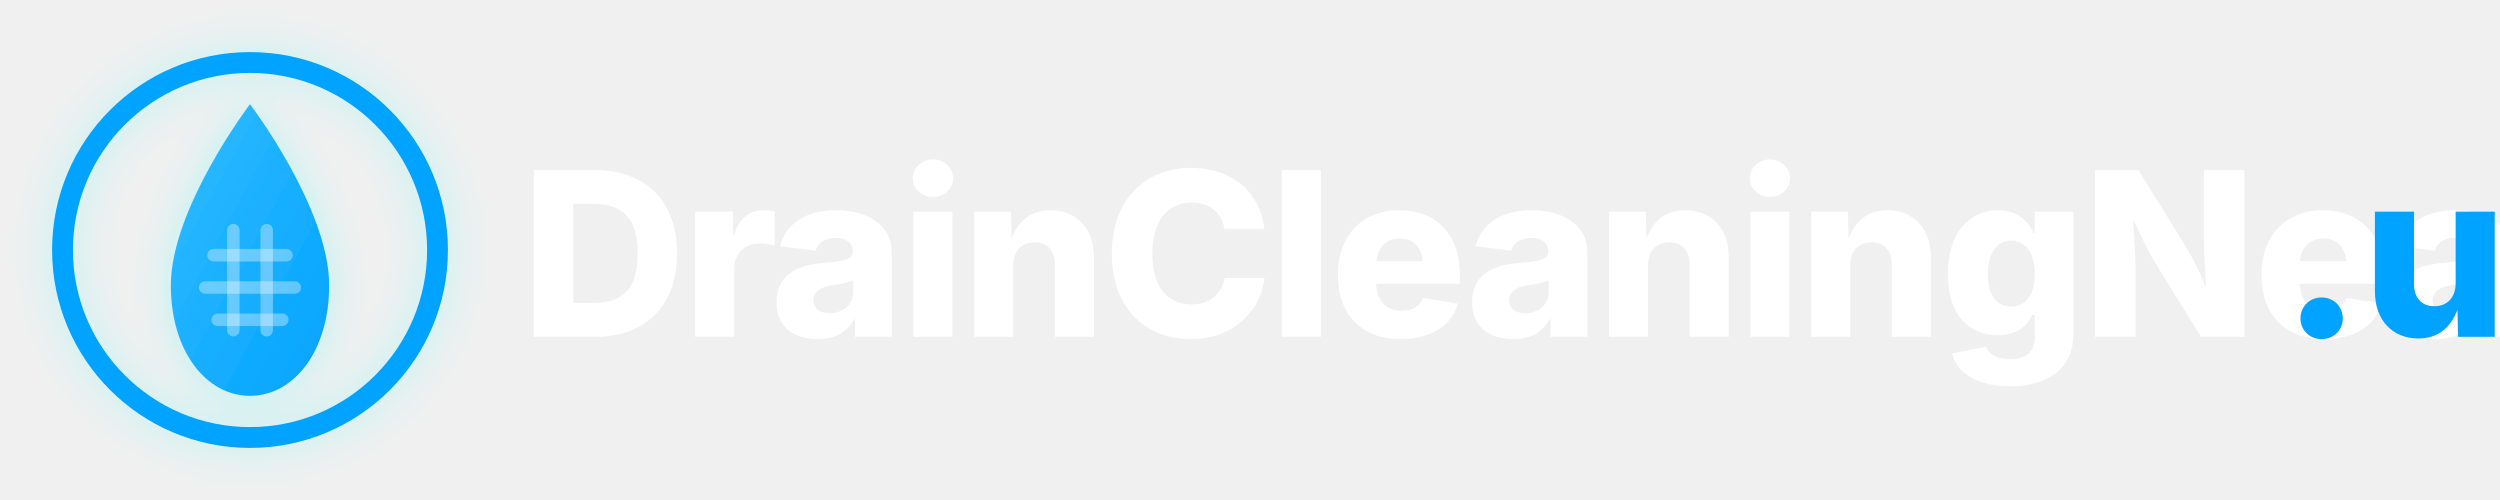
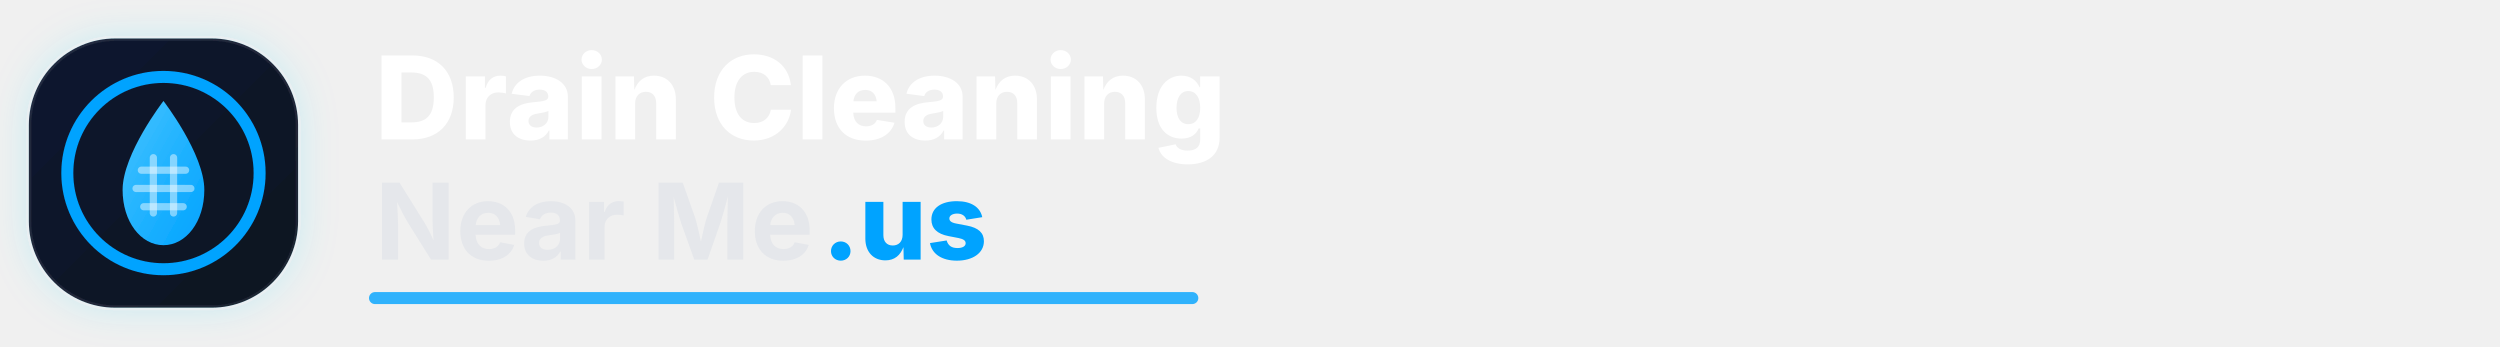
- <svg xmlns="http://www.w3.org/2000/svg" width="240" height="48" viewBox="0 0 240 48" role="img" aria-labelledby="logoTitle logoDesc">
+ <svg xmlns="http://www.w3.org/2000/svg" width="520" height="72" viewBox="0 0 520 72" role="img" aria-labelledby="logoTitle logoDesc">
  <defs>
-     <linearGradient id="dropGlow" x1="0" y1="0" x2="1" y2="1">
-       <stop offset="0%" stop-color="#33BCFF" />
+     <linearGradient id="iconBg" x1="0" y1="0" x2="1" y2="1">
+       <stop offset="0%" stop-color="#101A31" />
+       <stop offset="100%" stop-color="#0B1120" />
+     </linearGradient>
+     <linearGradient id="dropFill" x1="0" y1="0" x2="1" y2="1">
+       <stop offset="0%" stop-color="#44C3FF" />
      <stop offset="100%" stop-color="#00A3FF" />
    </linearGradient>
-     <filter id="softGlow" x="-50%" y="-50%" width="200%" height="200%">
-       <feGaussianBlur stdDeviation="2" result="blur" />
-       <feColorMatrix in="blur" type="matrix" values="1 0 0 0 0  0 1 0 0 0.639  0 0 1 0 1  0 0 0 0.24 0" result="glow" />
+     <filter id="iconGlow" x="-40%" y="-40%" width="180%" height="180%">
+       <feGaussianBlur stdDeviation="4" result="blur" />
+       <feColorMatrix in="blur" type="matrix" values="1 0 0 0 0 0 1 0 0 0.639 0 0 1 0 1 0 0 0 0.18 0" result="glow" />
      <feMerge>
        <feMergeNode in="glow" />
        <feMergeNode in="SourceGraphic" />
      </feMerge>
    </filter>
  </defs>
-   <g transform="translate(4 4)" filter="url(#softGlow)">
-     <circle cx="20" cy="20" r="18" fill="none" stroke="#00A3FF" stroke-width="2" />
-     <path d="M20 6C20 6 12.4 16 12.4 23.4C12.4 29.73 15.81 34 20 34C24.19 34 27.6 29.73 27.6 23.4C27.6 16 20 6 20 6Z" fill="url(#dropGlow)" />
-     <g stroke="#FFFFFF" stroke-opacity="0.34" stroke-linecap="round" stroke-width="1.2">
-       <path d="M16.5 20.5H23.5" />
-       <path d="M15.7 23.6H24.3" />
-       <path d="M16.9 26.7H23.1" />
-       <path d="M18.4 18.1V27.7" />
-       <path d="M21.6 18.1V27.7" />
+   <g transform="translate(6 8)" filter="url(#iconGlow)">
+     <rect x="0" y="0" width="56" height="56" rx="18" fill="url(#iconBg)" stroke="#FFFFFF" stroke-opacity="0.08" />
+     <circle cx="28" cy="28" r="20" fill="none" stroke="#00A3FF" stroke-width="2.5" />
+     <path d="M28 13C28 13 19.5 24 19.5 31.5C19.5 38.13 23.31 43 28 43C32.69 43 36.5 38.13 36.5 31.5C36.5 24 28 13 28 13Z" fill="url(#dropFill)" />
+     <g stroke="#FFFFFF" stroke-opacity="0.45" stroke-linecap="round" stroke-width="1.5">
+       <path d="M23.4 27.4H32.6" />
+       <path d="M22.3 31.2H33.7" />
+       <path d="M23.9 35H32.1" />
+       <path d="M25.9 24.8V36.3" />
+       <path d="M30.1 24.8V36.3" />
    </g>
  </g>
-   <g font-family="Inter, Arial, Helvetica, sans-serif" font-weight="800" font-size="22" dominant-baseline="middle">
-     <text x="50" y="24" fill="#FFFFFF" letter-spacing="-0.4">DrainCleaningNearMe</text>
-     <text x="219" y="24" fill="#00A3FF">.us</text>
+   <g font-family="Inter, Arial, Helvetica, sans-serif" text-rendering="geometricPrecision">
+     <text x="78" y="29" fill="#FFFFFF" font-size="24" font-weight="800" letter-spacing="0.2">Drain Cleaning</text>
+     <text x="78" y="54" fill="#E5E7EB" font-size="22" font-weight="700" letter-spacing="0.1">Near Me</text>
+     <text x="171" y="54" fill="#00A3FF" font-size="22" font-weight="800">.us</text>
+     <path d="M78 62H248" stroke="#00A3FF" stroke-width="2.5" stroke-linecap="round" opacity="0.8" />
  </g>
</svg>
